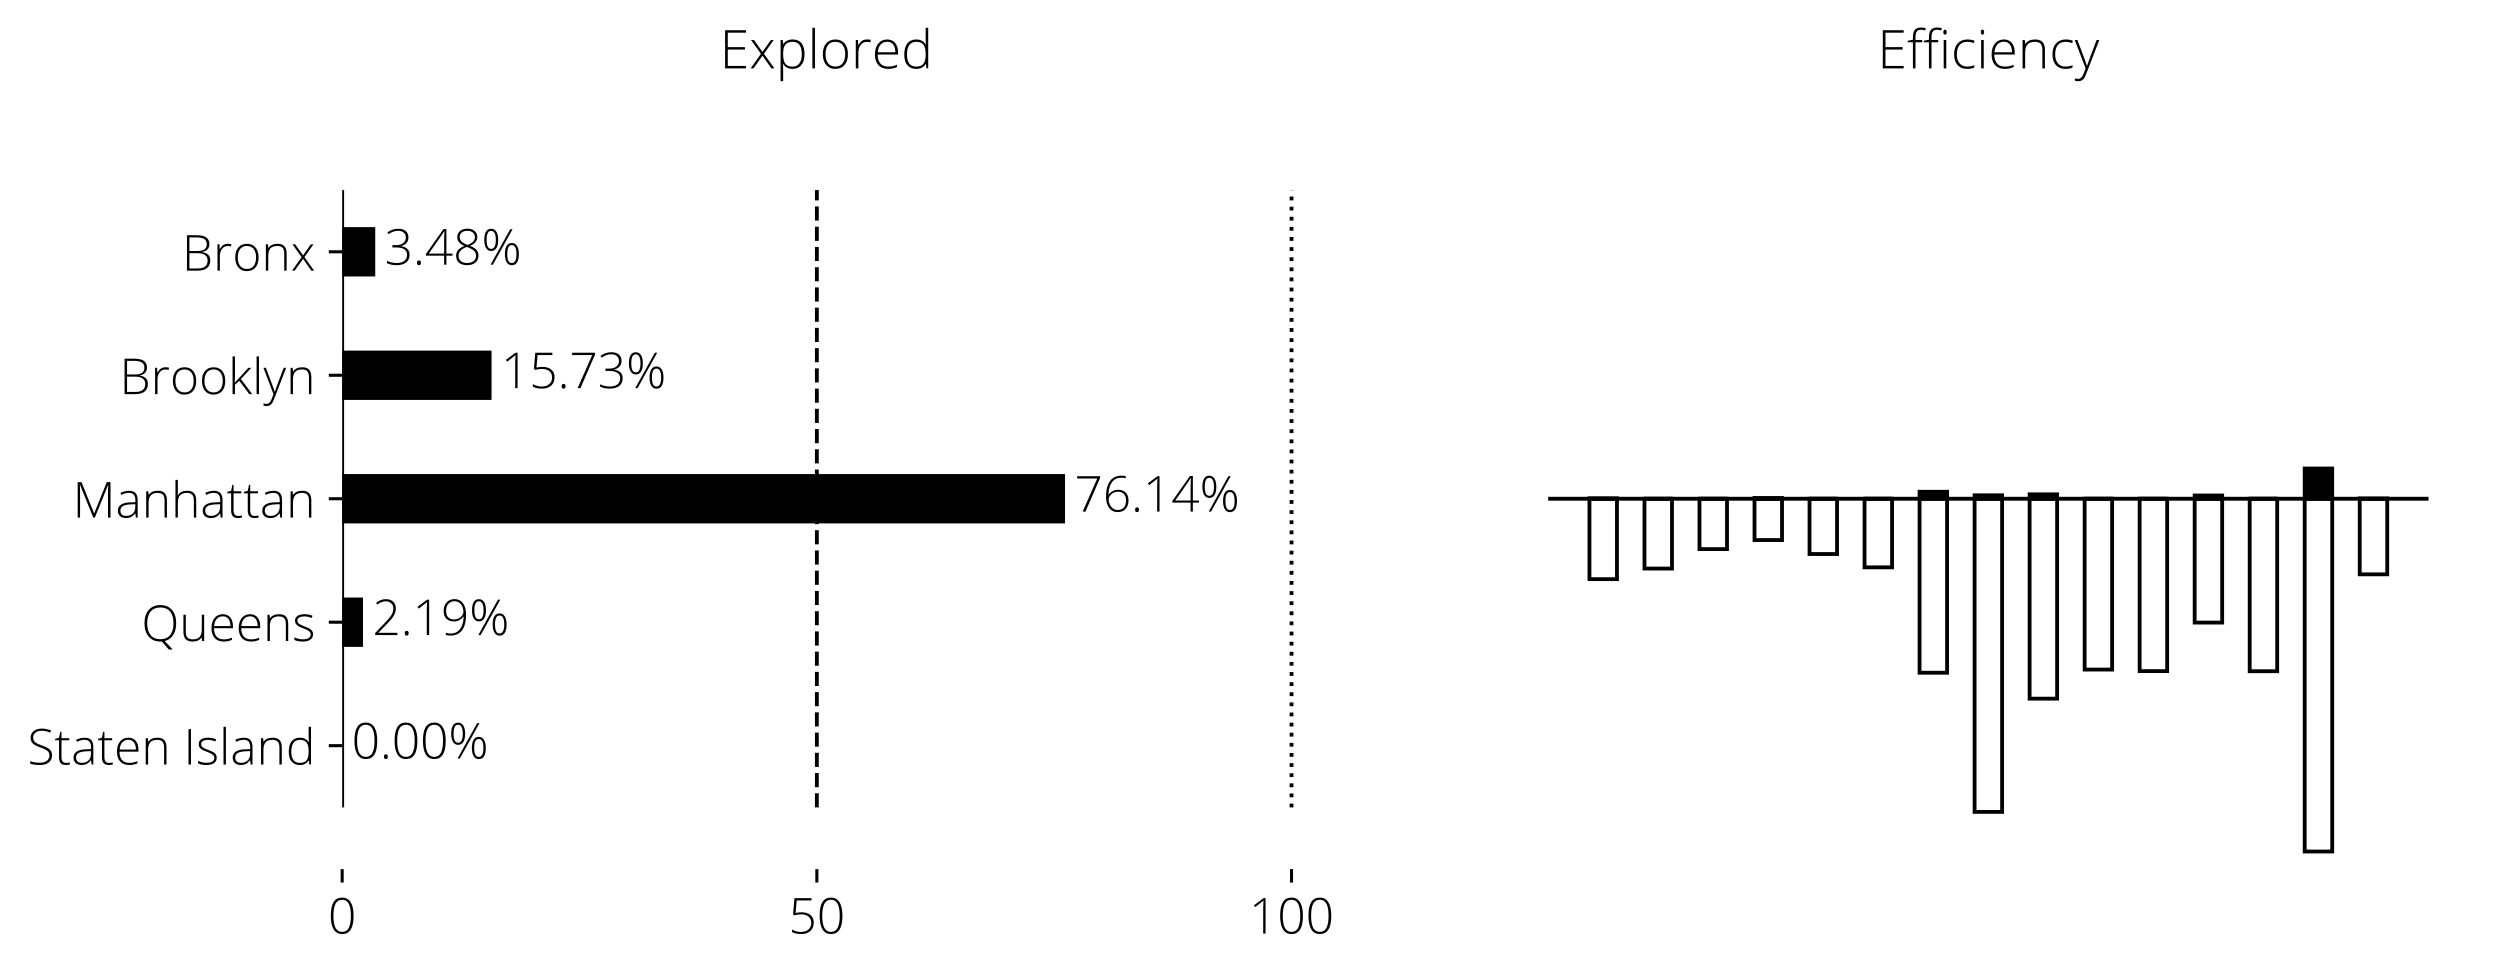
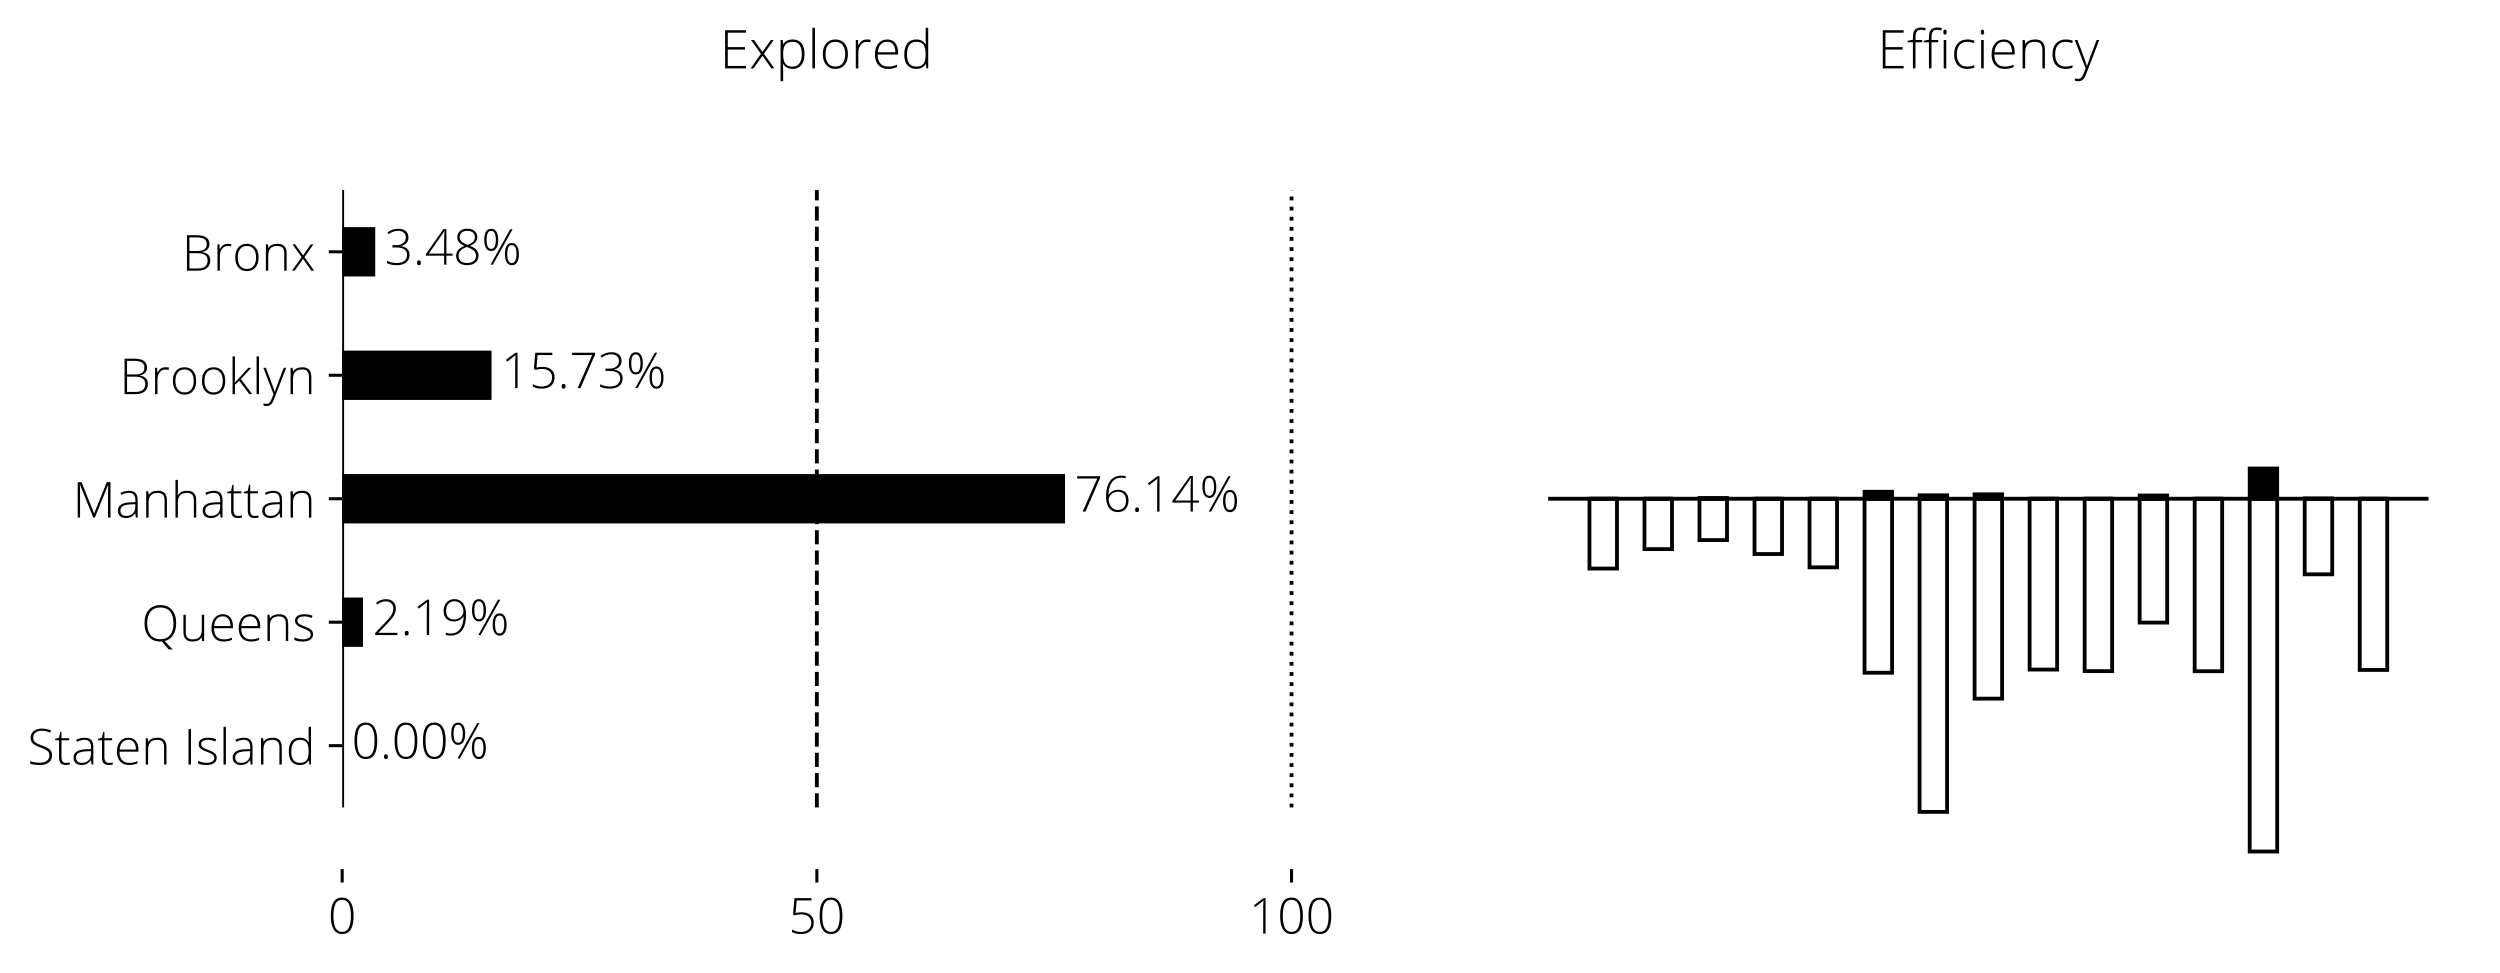
<svg xmlns="http://www.w3.org/2000/svg" xmlns:xlink="http://www.w3.org/1999/xlink" width="654.828pt" height="254.856pt" viewBox="0 0 654.828 254.856" version="1.1">
  <defs>
    <style type="text/css">*{stroke-linejoin: round; stroke-linecap: butt}</style>
  </defs>
  <g id="figure_1">
    <g id="patch_1">
      <path d="M 0 254.856  L 654.828 254.856  L 654.828 0  L 0 0  z " style="fill: #ffffff" />
    </g>
    <g id="axes_1">
      <g id="patch_2">
        <path d="M 89.628 227.654  L 343.265 227.654  L 343.265 33.614  L 89.628 33.614  L 89.628 227.654  z " style="fill: none" />
      </g>
      <g id="patch_3">
-         <path d="M 89.628 201.782  L 89.628 201.782  L 89.628 188.846  L 89.628 188.846  z " clip-path="url(#p05ca56b67a)" />
+         <path d="M 89.628 201.782  L 89.628 201.782  L 89.628 188.846  L 89.628 188.846  z " clip-path="url(#pea3d3e6c9c)" />
      </g>
      <g id="patch_4">
-         <path d="M 89.628 169.442  L 95.077 169.442  L 95.077 156.506  L 89.628 156.506  z " clip-path="url(#p05ca56b67a)" />
+         <path d="M 89.628 169.442  L 95.077 169.442  L 95.077 156.506  L 89.628 156.506  z " clip-path="url(#pea3d3e6c9c)" />
      </g>
      <g id="patch_5">
-         <path d="M 89.628 137.102  L 278.967 137.102  L 278.967 124.166  L 89.628 124.166  z " clip-path="url(#p05ca56b67a)" />
+         <path d="M 89.628 137.102  L 278.967 137.102  L 278.967 124.166  L 89.628 124.166  z " clip-path="url(#pea3d3e6c9c)" />
      </g>
      <g id="patch_6">
-         <path d="M 89.628 104.762  L 128.753 104.762  L 128.753 91.826  L 89.628 91.826  z " clip-path="url(#p05ca56b67a)" />
+         <path d="M 89.628 104.762  L 128.753 104.762  L 128.753 91.826  L 89.628 91.826  z " clip-path="url(#pea3d3e6c9c)" />
      </g>
      <g id="patch_7">
-         <path d="M 89.628 72.422  L 98.287 72.422  L 98.287 59.486  L 89.628 59.486  z " clip-path="url(#p05ca56b67a)" />
+         <path d="M 89.628 72.422  L 98.287 72.422  L 98.287 59.486  L 89.628 59.486  z " clip-path="url(#pea3d3e6c9c)" />
      </g>
      <g id="matplotlib.axis_1">
        <g id="xtick_1">
          <g id="line2d_1">
            <defs>
-               <path id="mcfb76543e8" d="M 0 0  L 0 3.5  " style="stroke: #000000; stroke-width: 0.8" />
+               <path id="m68918d146b" d="M 0 0  L 0 3.5  " style="stroke: #000000; stroke-width: 0.8" />
            </defs>
            <g>
-               <use xlink:href="#mcfb76543e8" x="89.628" y="227.654" style="stroke: #000000; stroke-width: 0.8" />
+               <use xlink:href="#m68918d146b" x="89.628" y="227.654" style="stroke: #000000; stroke-width: 0.8" />
            </g>
          </g>
          <g id="text_1">
            <g transform="translate(85.91836 244.5322) scale(0.13 -0.13)">
              <defs>
                <path id="OpenSans-Light-30" d="M 3297 2297  Q 3297 1094 2930 515  Q 2563 -63 1819 -63  Q 1103 -63 731 532  Q 359 1128 359 2297  Q 359 3491 720 4066  Q 1081 4641 1819 4641  Q 2541 4641 2919 4045  Q 3297 3450 3297 2297  z M 697 2297  Q 697 1234 975 726  Q 1253 219 1819 219  Q 2409 219 2679 744  Q 2950 1269 2950 2297  Q 2950 3309 2679 3834  Q 2409 4359 1819 4359  Q 1228 4359 962 3834  Q 697 3309 697 2297  z " transform="scale(0.015625)" />
              </defs>
              <use xlink:href="#OpenSans-Light-30" />
            </g>
          </g>
        </g>
        <g id="xtick_2">
          <g id="line2d_2">
            <g>
-               <use xlink:href="#mcfb76543e8" x="213.96" y="227.654" style="stroke: #000000; stroke-width: 0.8" />
+               <use xlink:href="#m68918d146b" x="213.96" y="227.654" style="stroke: #000000; stroke-width: 0.8" />
            </g>
          </g>
          <g id="text_2">
            <g transform="translate(206.5398 244.5322) scale(0.13 -0.13)">
              <defs>
                <path id="OpenSans-Light-35" d="M 1678 2747  Q 2409 2747 2829 2394  Q 3250 2041 3250 1422  Q 3250 719 2812 328  Q 2375 -63 1606 -63  Q 1266 -63 959 4  Q 653 72 447 197  L 447 519  Q 784 347 1046 280  Q 1309 213 1606 213  Q 2206 213 2568 530  Q 2931 847 2931 1388  Q 2931 1897 2578 2187  Q 2225 2478 1619 2478  Q 1213 2478 769 2356  L 581 2478  L 763 4569  L 2963 4569  L 2963 4269  L 1056 4269  L 916 2656  Q 1403 2747 1678 2747  z " transform="scale(0.015625)" />
              </defs>
              <use xlink:href="#OpenSans-Light-35" />
              <use xlink:href="#OpenSans-Light-30" x="57.08" />
            </g>
          </g>
        </g>
        <g id="xtick_3">
          <g id="line2d_3">
            <g>
-               <use xlink:href="#mcfb76543e8" x="338.292" y="227.654" style="stroke: #000000; stroke-width: 0.8" />
+               <use xlink:href="#m68918d146b" x="338.292" y="227.654" style="stroke: #000000; stroke-width: 0.8" />
            </g>
          </g>
          <g id="text_3">
            <g transform="translate(327.1613 244.5322) scale(0.13 -0.13)">
              <defs>
                <path id="OpenSans-Light-31" d="M 2131 0  L 1825 0  L 1825 3328  Q 1825 3781 1863 4269  Q 1816 4222 1766 4178  Q 1716 4134 800 3419  L 622 3641  L 1863 4569  L 2131 4569  L 2131 0  z " transform="scale(0.015625)" />
              </defs>
              <use xlink:href="#OpenSans-Light-31" />
              <use xlink:href="#OpenSans-Light-30" x="57.08" />
              <use xlink:href="#OpenSans-Light-30" x="114.16" />
            </g>
          </g>
        </g>
      </g>
      <g id="matplotlib.axis_2">
        <g id="ytick_1">
          <g id="line2d_4">
            <defs>
-               <path id="m76bcc3bf11" d="M 0 0  L -3.5 0  " style="stroke: #000000; stroke-width: 0.8" />
+               <path id="m967e56b642" d="M 0 0  L -3.5 0  " style="stroke: #000000; stroke-width: 0.8" />
            </defs>
            <g>
-               <use xlink:href="#m76bcc3bf11" x="89.628" y="195.314" style="stroke: #000000; stroke-width: 0.8" />
+               <use xlink:href="#m967e56b642" x="89.628" y="195.314" style="stroke: #000000; stroke-width: 0.8" />
            </g>
          </g>
          <g id="text_4">
            <g transform="translate(7.2 200.2532) scale(0.13 -0.13)">
              <defs>
                <path id="OpenSans-Light-53" d="M 3169 1178  Q 3169 606 2748 271  Q 2328 -63 1631 -63  Q 794 -63 347 122  L 347 441  Q 841 231 1606 231  Q 2169 231 2498 489  Q 2828 747 2828 1166  Q 2828 1425 2718 1595  Q 2609 1766 2362 1906  Q 2116 2047 1638 2209  Q 938 2450 670 2729  Q 403 3009 403 3475  Q 403 3988 804 4311  Q 1206 4634 1838 4634  Q 2481 4634 3047 4391  L 2931 4116  Q 2363 4353 1844 4353  Q 1338 4353 1038 4118  Q 738 3884 738 3481  Q 738 3228 830 3065  Q 922 2903 1131 2773  Q 1341 2644 1850 2463  Q 2384 2278 2653 2104  Q 2922 1931 3045 1711  Q 3169 1491 3169 1178  z " transform="scale(0.015625)" />
                <path id="OpenSans-Light-74" d="M 1466 213  Q 1759 213 1978 263  L 1978 13  Q 1753 -63 1459 -63  Q 1009 -63 795 178  Q 581 419 581 934  L 581 3128  L 78 3128  L 78 3309  L 581 3450  L 738 4219  L 897 4219  L 897 3397  L 1894 3397  L 1894 3128  L 897 3128  L 897 978  Q 897 588 1034 400  Q 1172 213 1466 213  z " transform="scale(0.015625)" />
                <path id="OpenSans-Light-61" d="M 2631 0  L 2553 538  L 2528 538  Q 2272 209 2001 73  Q 1731 -63 1363 -63  Q 863 -63 584 193  Q 306 450 306 903  Q 306 1400 720 1675  Q 1134 1950 1919 1966  L 2566 1984  L 2566 2209  Q 2566 2694 2369 2941  Q 2172 3188 1734 3188  Q 1263 3188 756 2925  L 641 3194  Q 1200 3456 1747 3456  Q 2306 3456 2582 3165  Q 2859 2875 2859 2259  L 2859 0  L 2631 0  z M 1381 219  Q 1925 219 2239 530  Q 2553 841 2553 1394  L 2553 1728  L 1959 1703  Q 1244 1669 939 1480  Q 634 1291 634 891  Q 634 572 829 395  Q 1025 219 1381 219  z " transform="scale(0.015625)" />
                <path id="OpenSans-Light-65" d="M 1941 -63  Q 1200 -63 786 393  Q 372 850 372 1672  Q 372 2484 772 2973  Q 1172 3463 1850 3463  Q 2450 3463 2797 3044  Q 3144 2625 3144 1906  L 3144 1656  L 697 1656  Q 703 956 1023 587  Q 1344 219 1941 219  Q 2231 219 2451 259  Q 2672 300 3009 434  L 3009 153  Q 2722 28 2478 -17  Q 2234 -63 1941 -63  z M 1850 3188  Q 1359 3188 1062 2864  Q 766 2541 716 1931  L 2816 1931  Q 2816 2522 2559 2855  Q 2303 3188 1850 3188  z " transform="scale(0.015625)" />
                <path id="OpenSans-Light-6e" d="M 2938 0  L 2938 2203  Q 2938 2716 2722 2948  Q 2506 3181 2053 3181  Q 1444 3181 1161 2873  Q 878 2566 878 1875  L 878 0  L 569 0  L 569 3397  L 831 3397  L 891 2931  L 909 2931  Q 1241 3463 2088 3463  Q 3244 3463 3244 2222  L 3244 0  L 2938 0  z " transform="scale(0.015625)" />
                <path id="OpenSans-Light-20" transform="scale(0.015625)" />
                <path id="OpenSans-Light-49" d="M 647 0  L 647 4569  L 966 4569  L 966 0  L 647 0  z " transform="scale(0.015625)" />
                <path id="OpenSans-Light-73" d="M 2675 884  Q 2675 428 2328 182  Q 1981 -63 1344 -63  Q 663 -63 263 147  L 263 481  Q 775 225 1344 225  Q 1847 225 2108 392  Q 2369 559 2369 838  Q 2369 1094 2161 1269  Q 1953 1444 1478 1613  Q 969 1797 762 1930  Q 556 2063 451 2230  Q 347 2397 347 2638  Q 347 3019 667 3241  Q 988 3463 1563 3463  Q 2113 3463 2606 3256  L 2491 2975  Q 1991 3181 1563 3181  Q 1147 3181 903 3043  Q 659 2906 659 2663  Q 659 2397 848 2237  Q 1038 2078 1588 1881  Q 2047 1716 2256 1583  Q 2466 1450 2570 1281  Q 2675 1113 2675 884  z " transform="scale(0.015625)" />
                <path id="OpenSans-Light-6c" d="M 878 0  L 569 0  L 569 4863  L 878 4863  L 878 0  z " transform="scale(0.015625)" />
                <path id="OpenSans-Light-64" d="M 1813 3463  Q 2181 3463 2450 3328  Q 2719 3194 2931 2869  L 2950 2869  Q 2931 3263 2931 3641  L 2931 4863  L 3238 4863  L 3238 0  L 3034 0  L 2956 519  L 2931 519  Q 2544 -63 1819 -63  Q 1116 -63 744 375  Q 372 813 372 1650  Q 372 2531 740 2997  Q 1109 3463 1813 3463  z M 1813 3181  Q 1256 3181 976 2790  Q 697 2400 697 1656  Q 697 213 1819 213  Q 2394 213 2662 547  Q 2931 881 2931 1650  L 2931 1703  Q 2931 2491 2667 2836  Q 2403 3181 1813 3181  z " transform="scale(0.015625)" />
              </defs>
              <use xlink:href="#OpenSans-Light-53" />
              <use xlink:href="#OpenSans-Light-74" x="54.492" />
              <use xlink:href="#OpenSans-Light-61" x="87.988" />
              <use xlink:href="#OpenSans-Light-74" x="140.967" />
              <use xlink:href="#OpenSans-Light-65" x="174.463" />
              <use xlink:href="#OpenSans-Light-6e" x="229.346" />
              <use xlink:href="#OpenSans-Light-20" x="288.33" />
              <use xlink:href="#OpenSans-Light-49" x="314.307" />
              <use xlink:href="#OpenSans-Light-73" x="339.502" />
              <use xlink:href="#OpenSans-Light-6c" x="386.084" />
              <use xlink:href="#OpenSans-Light-61" x="408.691" />
              <use xlink:href="#OpenSans-Light-6e" x="461.67" />
              <use xlink:href="#OpenSans-Light-64" x="520.654" />
            </g>
          </g>
        </g>
        <g id="ytick_2">
          <g id="line2d_5">
            <g>
-               <use xlink:href="#m76bcc3bf11" x="89.628" y="162.974" style="stroke: #000000; stroke-width: 0.8" />
+               <use xlink:href="#m967e56b642" x="89.628" y="162.974" style="stroke: #000000; stroke-width: 0.8" />
            </g>
          </g>
          <g id="text_5">
            <g transform="translate(37.03094 167.9132) scale(0.13 -0.13)">
              <defs>
                <path id="OpenSans-Light-51" d="M 4488 2291  Q 4488 1372 4094 770  Q 3700 169 3003 0  L 4044 -1088  L 3525 -1088  L 2644 -56  L 2541 -63  L 2444 -63  Q 1491 -63 947 570  Q 403 1203 403 2297  Q 403 3388 951 4014  Q 1500 4641 2450 4641  Q 3406 4641 3947 4011  Q 4488 3381 4488 2291  z M 750 2291  Q 750 1309 1187 773  Q 1625 238 2444 238  Q 3269 238 3705 769  Q 4141 1300 4141 2291  Q 4141 3278 3705 3804  Q 3269 4331 2450 4331  Q 1634 4331 1192 3800  Q 750 3269 750 2291  z " transform="scale(0.015625)" />
                <path id="OpenSans-Light-75" d="M 838 3397  L 838 1197  Q 838 684 1053 451  Q 1269 219 1722 219  Q 2328 219 2614 525  Q 2900 831 2900 1522  L 2900 3397  L 3206 3397  L 3206 0  L 2944 0  L 2888 469  L 2869 469  Q 2538 -63 1691 -63  Q 531 -63 531 1178  L 531 3397  L 838 3397  z " transform="scale(0.015625)" />
              </defs>
              <use xlink:href="#OpenSans-Light-51" />
              <use xlink:href="#OpenSans-Light-75" x="76.416" />
              <use xlink:href="#OpenSans-Light-65" x="135.4" />
              <use xlink:href="#OpenSans-Light-65" x="190.283" />
              <use xlink:href="#OpenSans-Light-6e" x="245.166" />
              <use xlink:href="#OpenSans-Light-73" x="304.15" />
            </g>
          </g>
        </g>
        <g id="ytick_3">
          <g id="line2d_6">
            <g>
-               <use xlink:href="#m76bcc3bf11" x="89.628" y="130.634" style="stroke: #000000; stroke-width: 0.8" />
+               <use xlink:href="#m967e56b642" x="89.628" y="130.634" style="stroke: #000000; stroke-width: 0.8" />
            </g>
          </g>
          <g id="text_6">
            <g transform="translate(19.03406 135.5732) scale(0.13 -0.13)">
              <defs>
                <path id="OpenSans-Light-4d" d="M 2656 0  L 953 4219  L 928 4219  Q 953 3831 953 3425  L 953 0  L 647 0  L 647 4569  L 1141 4569  L 2759 550  L 2778 550  L 4397 4569  L 4878 4569  L 4878 0  L 4556 0  L 4556 3463  Q 4556 3825 4594 4213  L 4569 4213  L 2859 0  L 2656 0  z " transform="scale(0.015625)" />
                <path id="OpenSans-Light-68" d="M 2938 0  L 2938 2203  Q 2938 2716 2722 2948  Q 2506 3181 2053 3181  Q 1444 3181 1161 2873  Q 878 2566 878 1875  L 878 0  L 569 0  L 569 4863  L 878 4863  L 878 3316  L 863 2881  L 884 2881  Q 1075 3188 1365 3325  Q 1656 3463 2088 3463  Q 3244 3463 3244 2222  L 3244 0  L 2938 0  z " transform="scale(0.015625)" />
              </defs>
              <use xlink:href="#OpenSans-Light-4d" />
              <use xlink:href="#OpenSans-Light-61" x="86.279" />
              <use xlink:href="#OpenSans-Light-6e" x="139.258" />
              <use xlink:href="#OpenSans-Light-68" x="198.242" />
              <use xlink:href="#OpenSans-Light-61" x="257.227" />
              <use xlink:href="#OpenSans-Light-74" x="310.205" />
              <use xlink:href="#OpenSans-Light-74" x="343.701" />
              <use xlink:href="#OpenSans-Light-61" x="377.197" />
              <use xlink:href="#OpenSans-Light-6e" x="430.176" />
            </g>
          </g>
        </g>
        <g id="ytick_4">
          <g id="line2d_7">
            <g>
-               <use xlink:href="#m76bcc3bf11" x="89.628" y="98.294" style="stroke: #000000; stroke-width: 0.8" />
+               <use xlink:href="#m967e56b642" x="89.628" y="98.294" style="stroke: #000000; stroke-width: 0.8" />
            </g>
          </g>
          <g id="text_7">
            <g transform="translate(31.31703 103.2332) scale(0.13 -0.13)">
              <defs>
                <path id="OpenSans-Light-42" d="M 647 4569  L 1900 4569  Q 2747 4569 3144 4281  Q 3541 3994 3541 3413  Q 3541 3016 3298 2752  Q 3056 2488 2591 2413  L 2591 2394  Q 3138 2313 3395 2048  Q 3653 1784 3653 1313  Q 3653 681 3234 340  Q 2816 0 2047 0  L 647 0  L 647 4569  z M 966 2534  L 1972 2534  Q 2616 2534 2908 2748  Q 3200 2963 3200 3419  Q 3200 3875 2870 4081  Q 2541 4288 1888 4288  L 966 4288  L 966 2534  z M 966 2253  L 966 281  L 2041 281  Q 3309 281 3309 1313  Q 3309 2253 1972 2253  L 966 2253  z " transform="scale(0.015625)" />
                <path id="OpenSans-Light-72" d="M 1906 3463  Q 2122 3463 2369 3419  L 2309 3122  Q 2097 3175 1869 3175  Q 1434 3175 1156 2806  Q 878 2438 878 1875  L 878 0  L 569 0  L 569 3397  L 831 3397  L 863 2784  L 884 2784  Q 1094 3159 1331 3311  Q 1569 3463 1906 3463  z " transform="scale(0.015625)" />
                <path id="OpenSans-Light-6f" d="M 3378 1703  Q 3378 872 2975 404  Q 2572 -63 1863 -63  Q 1416 -63 1075 153  Q 734 369 553 772  Q 372 1175 372 1703  Q 372 2534 775 2998  Q 1178 3463 1881 3463  Q 2581 3463 2979 2992  Q 3378 2522 3378 1703  z M 697 1703  Q 697 1003 1005 611  Q 1313 219 1875 219  Q 2438 219 2745 611  Q 3053 1003 3053 1703  Q 3053 2406 2742 2793  Q 2431 3181 1869 3181  Q 1306 3181 1001 2795  Q 697 2409 697 1703  z " transform="scale(0.015625)" />
                <path id="OpenSans-Light-6b" d="M 872 1491  L 2606 3397  L 2981 3397  L 1644 1947  L 3097 0  L 2725 0  L 1434 1716  L 878 1209  L 878 0  L 569 0  L 569 4863  L 878 4863  L 878 2425  L 856 1491  L 872 1491  z " transform="scale(0.015625)" />
                <path id="OpenSans-Light-79" d="M 0 3397  L 319 3397  L 1038 1491  Q 1366 613 1453 306  L 1472 306  Q 1603 709 1900 1509  L 2619 3397  L 2938 3397  L 1416 -550  Q 1231 -1031 1106 -1200  Q 981 -1369 814 -1453  Q 647 -1538 409 -1538  Q 231 -1538 13 -1472  L 13 -1203  Q 194 -1253 403 -1253  Q 563 -1253 684 -1178  Q 806 -1103 904 -945  Q 1003 -788 1133 -445  Q 1263 -103 1300 0  L 0 3397  z " transform="scale(0.015625)" />
              </defs>
              <use xlink:href="#OpenSans-Light-42" />
              <use xlink:href="#OpenSans-Light-72" x="62.695" />
              <use xlink:href="#OpenSans-Light-6f" x="101.611" />
              <use xlink:href="#OpenSans-Light-6f" x="160.205" />
              <use xlink:href="#OpenSans-Light-6b" x="218.799" />
              <use xlink:href="#OpenSans-Light-6c" x="267.188" />
              <use xlink:href="#OpenSans-Light-79" x="289.795" />
              <use xlink:href="#OpenSans-Light-6e" x="335.693" />
            </g>
          </g>
        </g>
        <g id="ytick_5">
          <g id="line2d_8">
            <g>
-               <use xlink:href="#m76bcc3bf11" x="89.628" y="65.954" style="stroke: #000000; stroke-width: 0.8" />
+               <use xlink:href="#m967e56b642" x="89.628" y="65.954" style="stroke: #000000; stroke-width: 0.8" />
            </g>
          </g>
          <g id="text_8">
            <g transform="translate(47.65641 70.89317) scale(0.13 -0.13)">
              <defs>
                <path id="OpenSans-Light-78" d="M 1403 1747  L 219 3397  L 575 3397  L 1588 1966  L 2591 3397  L 2931 3397  L 1766 1747  L 3016 0  L 2656 0  L 1588 1516  L 513 0  L 172 0  L 1403 1747  z " transform="scale(0.015625)" />
              </defs>
              <use xlink:href="#OpenSans-Light-42" />
              <use xlink:href="#OpenSans-Light-72" x="62.695" />
              <use xlink:href="#OpenSans-Light-6f" x="101.611" />
              <use xlink:href="#OpenSans-Light-6e" x="160.205" />
              <use xlink:href="#OpenSans-Light-78" x="219.189" />
            </g>
          </g>
        </g>
      </g>
      <g id="LineCollection_1">
-         <path d="M 89.628 211.484  L 89.628 49.784  " clip-path="url(#p05ca56b67a)" style="fill: none; stroke: #000000" />
+         <path d="M 89.628 211.484  L 89.628 49.784  " clip-path="url(#pea3d3e6c9c)" style="fill: none; stroke: #000000" />
      </g>
      <g id="LineCollection_2">
-         <path d="M 213.96 211.484  L 213.96 49.784  " clip-path="url(#p05ca56b67a)" style="fill: none; stroke-dasharray: 3.7,1.6; stroke-dashoffset: 0; stroke: #000000" />
+         <path d="M 213.96 211.484  L 213.96 49.784  " clip-path="url(#pea3d3e6c9c)" style="fill: none; stroke-dasharray: 3.7,1.6; stroke-dashoffset: 0; stroke: #000000" />
      </g>
      <g id="LineCollection_3">
-         <path d="M 338.292 211.484  L 338.292 49.784  " clip-path="url(#p05ca56b67a)" style="fill: none; stroke-dasharray: 1,1.65; stroke-dashoffset: 0; stroke: #000000" />
+         <path d="M 338.292 211.484  L 338.292 49.784  " clip-path="url(#pea3d3e6c9c)" style="fill: none; stroke-dasharray: 1,1.65; stroke-dashoffset: 0; stroke: #000000" />
      </g>
      <g id="text_9">
        <g transform="translate(92.11507 198.6911) scale(0.13 -0.13)">
          <defs>
            <path id="OpenSans-Light-2e" d="M 506 244  Q 506 550 756 550  Q 1013 550 1013 244  Q 1013 -63 756 -63  Q 506 -63 506 244  z " transform="scale(0.015625)" />
            <path id="OpenSans-Light-25" d="M 659 3206  Q 659 2625 800 2333  Q 941 2041 1241 2041  Q 1844 2041 1844 3206  Q 1844 3781 1689 4070  Q 1534 4359 1241 4359  Q 941 4359 800 4070  Q 659 3781 659 3206  z M 2150 3206  Q 2150 2500 1915 2133  Q 1681 1766 1241 1766  Q 825 1766 589 2142  Q 353 2519 353 3206  Q 353 3903 578 4268  Q 803 4634 1241 4634  Q 1675 4634 1912 4257  Q 2150 3881 2150 3206  z M 3322 1369  Q 3322 791 3462 502  Q 3603 213 3903 213  Q 4506 213 4506 1369  Q 4506 2522 3903 2522  Q 3603 2522 3462 2236  Q 3322 1950 3322 1369  z M 4813 1369  Q 4813 663 4581 295  Q 4350 -72 3909 -72  Q 3484 -72 3250 308  Q 3016 688 3016 1369  Q 3016 2072 3245 2434  Q 3475 2797 3909 2797  Q 4338 2797 4575 2422  Q 4813 2047 4813 1369  z M 4000 4569  L 1466 0  L 1166 0  L 3700 4569  L 4000 4569  z " transform="scale(0.015625)" />
          </defs>
          <use xlink:href="#OpenSans-Light-30" />
          <use xlink:href="#OpenSans-Light-2e" x="57.08" />
          <use xlink:href="#OpenSans-Light-30" x="80.859" />
          <use xlink:href="#OpenSans-Light-30" x="137.939" />
          <use xlink:href="#OpenSans-Light-25" x="195.02" />
        </g>
      </g>
      <g id="text_10">
        <g transform="translate(97.5641 166.3511) scale(0.13 -0.13)">
          <defs>
            <path id="OpenSans-Light-32" d="M 3213 0  L 353 0  L 353 275  L 1569 1544  Q 2081 2075 2287 2356  Q 2494 2638 2591 2894  Q 2688 3150 2688 3431  Q 2688 3841 2419 4097  Q 2150 4353 1722 4353  Q 1150 4353 628 3938  L 459 4153  Q 1031 4634 1728 4634  Q 2325 4634 2667 4315  Q 3009 3997 3009 3438  Q 3009 2984 2779 2561  Q 2550 2138 1941 1516  L 769 313  L 769 300  L 3213 300  L 3213 0  z " transform="scale(0.015625)" />
            <path id="OpenSans-Light-39" d="M 3238 2631  Q 3238 1731 3002 1125  Q 2766 519 2314 228  Q 1863 -63 1222 -63  Q 897 -63 622 19  L 622 288  Q 756 244 945 220  Q 1134 197 1234 197  Q 2006 197 2443 755  Q 2881 1313 2931 2381  L 2894 2381  Q 2666 2081 2350 1920  Q 2034 1759 1691 1759  Q 1056 1759 701 2109  Q 347 2459 347 3103  Q 347 3791 736 4216  Q 1125 4641 1747 4641  Q 2197 4641 2534 4405  Q 2872 4169 3055 3712  Q 3238 3256 3238 2631  z M 1747 4366  Q 1253 4366 959 4033  Q 666 3700 666 3122  Q 666 2578 937 2297  Q 1209 2016 1716 2016  Q 2031 2016 2304 2156  Q 2578 2297 2739 2530  Q 2900 2763 2900 3003  Q 2900 3369 2754 3687  Q 2609 4006 2348 4186  Q 2088 4366 1747 4366  z " transform="scale(0.015625)" />
          </defs>
          <use xlink:href="#OpenSans-Light-32" />
          <use xlink:href="#OpenSans-Light-2e" x="57.08" />
          <use xlink:href="#OpenSans-Light-31" x="80.859" />
          <use xlink:href="#OpenSans-Light-39" x="137.939" />
          <use xlink:href="#OpenSans-Light-25" x="195.02" />
        </g>
      </g>
      <g id="text_11">
        <g transform="translate(281.4537 134.0111) scale(0.13 -0.13)">
          <defs>
            <path id="OpenSans-Light-37" d="M 1044 0  L 2925 4269  L 341 4269  L 341 4569  L 3297 4569  L 3297 4341  L 1409 0  L 1044 0  z " transform="scale(0.015625)" />
            <path id="OpenSans-Light-36" d="M 409 1947  Q 409 2838 651 3445  Q 894 4053 1339 4347  Q 1784 4641 2413 4641  Q 2706 4641 2950 4569  L 2950 4294  Q 2722 4378 2400 4378  Q 1628 4378 1198 3822  Q 769 3266 716 2203  L 756 2203  Q 994 2509 1300 2665  Q 1606 2822 1947 2822  Q 2588 2822 2948 2456  Q 3309 2091 3309 1447  Q 3309 747 2929 342  Q 2550 -63 1906 -63  Q 1213 -63 811 467  Q 409 997 409 1947  z M 1906 213  Q 2419 213 2703 534  Q 2988 856 2988 1453  Q 2988 1978 2706 2272  Q 2425 2566 1941 2566  Q 1622 2566 1348 2425  Q 1075 2284 912 2051  Q 750 1819 750 1575  Q 750 1228 904 908  Q 1059 588 1323 400  Q 1588 213 1906 213  z " transform="scale(0.015625)" />
            <path id="OpenSans-Light-34" d="M 3566 1166  L 2778 1166  L 2778 0  L 2484 0  L 2484 1166  L 134 1166  L 134 1375  L 2400 4594  L 2778 4594  L 2778 1434  L 3566 1434  L 3566 1166  z M 2484 1434  L 2484 2741  Q 2484 3684 2528 4325  L 2503 4325  Q 2441 4209 2119 3738  L 506 1434  L 2484 1434  z " transform="scale(0.015625)" />
          </defs>
          <use xlink:href="#OpenSans-Light-37" />
          <use xlink:href="#OpenSans-Light-36" x="57.08" />
          <use xlink:href="#OpenSans-Light-2e" x="114.16" />
          <use xlink:href="#OpenSans-Light-31" x="137.939" />
          <use xlink:href="#OpenSans-Light-34" x="195.02" />
          <use xlink:href="#OpenSans-Light-25" x="252.1" />
        </g>
      </g>
      <g id="text_12">
        <g transform="translate(131.2399 101.6711) scale(0.13 -0.13)">
          <defs>
            <path id="OpenSans-Light-33" d="M 3059 3494  Q 3059 3069 2792 2778  Q 2525 2488 2075 2406  L 2075 2388  Q 2625 2319 2912 2037  Q 3200 1756 3200 1281  Q 3200 641 2764 289  Q 2328 -63 1509 -63  Q 813 -63 294 197  L 294 506  Q 556 369 882 291  Q 1209 213 1497 213  Q 2188 213 2534 492  Q 2881 772 2881 1281  Q 2881 1734 2526 1978  Q 2172 2222 1484 2222  L 991 2222  L 991 2522  L 1491 2522  Q 2059 2522 2392 2792  Q 2725 3063 2725 3525  Q 2725 3906 2454 4136  Q 2184 4366 1747 4366  Q 1406 4366 1125 4270  Q 844 4175 494 3944  L 341 4153  Q 606 4375 981 4504  Q 1356 4634 1741 4634  Q 2372 4634 2715 4336  Q 3059 4038 3059 3494  z " transform="scale(0.015625)" />
          </defs>
          <use xlink:href="#OpenSans-Light-31" />
          <use xlink:href="#OpenSans-Light-35" x="57.08" />
          <use xlink:href="#OpenSans-Light-2e" x="114.16" />
          <use xlink:href="#OpenSans-Light-37" x="137.939" />
          <use xlink:href="#OpenSans-Light-33" x="195.02" />
          <use xlink:href="#OpenSans-Light-25" x="252.1" />
        </g>
      </g>
      <g id="text_13">
        <g transform="translate(100.7736 69.33114) scale(0.13 -0.13)">
          <defs>
            <path id="OpenSans-Light-38" d="M 1819 4647  Q 2400 4647 2754 4350  Q 3109 4053 3109 3547  Q 3109 3197 2889 2928  Q 2669 2659 2175 2431  Q 2775 2184 3019 1890  Q 3263 1597 3263 1178  Q 3263 613 2867 275  Q 2472 -63 1806 -63  Q 1116 -63 747 253  Q 378 569 378 1172  Q 378 1581 637 1890  Q 897 2200 1441 2419  Q 938 2656 731 2920  Q 525 3184 525 3553  Q 525 3881 690 4129  Q 856 4378 1154 4512  Q 1453 4647 1819 4647  z M 697 1125  Q 697 694 989 456  Q 1281 219 1806 219  Q 2319 219 2631 470  Q 2944 722 2944 1153  Q 2944 1541 2698 1783  Q 2453 2025 1753 2291  Q 1178 2069 937 1800  Q 697 1531 697 1125  z M 1813 4366  Q 1372 4366 1105 4148  Q 838 3931 838 3553  Q 838 3334 936 3167  Q 1034 3000 1220 2864  Q 1406 2728 1844 2547  Q 2353 2744 2575 2981  Q 2797 3219 2797 3553  Q 2797 3928 2533 4147  Q 2269 4366 1813 4366  z " transform="scale(0.015625)" />
          </defs>
          <use xlink:href="#OpenSans-Light-33" />
          <use xlink:href="#OpenSans-Light-2e" x="57.08" />
          <use xlink:href="#OpenSans-Light-34" x="80.859" />
          <use xlink:href="#OpenSans-Light-38" x="137.939" />
          <use xlink:href="#OpenSans-Light-25" x="195.02" />
        </g>
      </g>
      <g id="text_14">
        <g transform="translate(188.5144 17.91219) scale(0.14 -0.14)">
          <defs>
            <path id="OpenSans-Light-45" d="M 3144 0  L 647 0  L 647 4569  L 3144 4569  L 3144 4275  L 966 4275  L 966 2547  L 3022 2547  L 3022 2253  L 966 2253  L 966 294  L 3144 294  L 3144 0  z " transform="scale(0.015625)" />
            <path id="OpenSans-Light-70" d="M 2022 -63  Q 1238 -63 878 525  L 856 525  L 866 263  Q 878 31 878 -244  L 878 -1538  L 569 -1538  L 569 3397  L 831 3397  L 891 2913  L 909 2913  Q 1259 3463 2028 3463  Q 2716 3463 3077 3011  Q 3438 2559 3438 1697  Q 3438 859 3058 398  Q 2678 -63 2022 -63  z M 2016 213  Q 2538 213 2823 600  Q 3109 988 3109 1684  Q 3109 3181 2028 3181  Q 1434 3181 1156 2854  Q 878 2528 878 1791  L 878 1691  Q 878 894 1145 553  Q 1413 213 2016 213  z " transform="scale(0.015625)" />
          </defs>
          <use xlink:href="#OpenSans-Light-45" />
          <use xlink:href="#OpenSans-Light-78" x="55.176" />
          <use xlink:href="#OpenSans-Light-70" x="104.98" />
          <use xlink:href="#OpenSans-Light-6c" x="164.502" />
          <use xlink:href="#OpenSans-Light-6f" x="187.109" />
          <use xlink:href="#OpenSans-Light-72" x="245.703" />
          <use xlink:href="#OpenSans-Light-65" x="284.619" />
          <use xlink:href="#OpenSans-Light-64" x="339.502" />
        </g>
      </g>
    </g>
    <g id="axes_2">
      <g id="patch_8">
-         <path d="M 416.329 130.634  L 423.535 130.634  L 423.535 130.53  L 416.329 130.53  z " clip-path="url(#p3ecbec108c)" style="stroke: #000000; stroke-linejoin: miter" />
+         <path d="M 416.329 130.634  L 423.535 130.634  L 423.535 130.634  L 416.329 130.634  z " clip-path="url(#p671d870e36)" style="stroke: #000000; stroke-linejoin: miter" />
      </g>
      <g id="patch_9">
-         <path d="M 430.741 130.634  L 437.946 130.634  L 437.946 130.634  L 430.741 130.634  z " clip-path="url(#p3ecbec108c)" style="stroke: #000000; stroke-linejoin: miter" />
+         <path d="M 430.741 130.634  L 437.946 130.634  L 437.946 130.634  L 430.741 130.634  z " clip-path="url(#p671d870e36)" style="stroke: #000000; stroke-linejoin: miter" />
      </g>
      <g id="patch_10">
-         <path d="M 445.152 130.634  L 452.357 130.634  L 452.357 130.634  L 445.152 130.634  z " clip-path="url(#p3ecbec108c)" style="stroke: #000000; stroke-linejoin: miter" />
+         <path d="M 445.152 130.634  L 452.357 130.634  L 452.357 130.44  L 445.152 130.44  z " clip-path="url(#p671d870e36)" style="stroke: #000000; stroke-linejoin: miter" />
      </g>
      <g id="patch_11">
-         <path d="M 459.563 130.634  L 466.768 130.634  L 466.768 130.44  L 459.563 130.44  z " clip-path="url(#p3ecbec108c)" style="stroke: #000000; stroke-linejoin: miter" />
+         <path d="M 459.563 130.634  L 466.768 130.634  L 466.768 130.634  L 459.563 130.634  z " clip-path="url(#p671d870e36)" style="stroke: #000000; stroke-linejoin: miter" />
      </g>
      <g id="patch_12">
-         <path d="M 473.974 130.634  L 481.18 130.634  L 481.18 130.634  L 473.974 130.634  z " clip-path="url(#p3ecbec108c)" style="stroke: #000000; stroke-linejoin: miter" />
+         <path d="M 473.974 130.634  L 481.18 130.634  L 481.18 130.634  L 473.974 130.634  z " clip-path="url(#p671d870e36)" style="stroke: #000000; stroke-linejoin: miter" />
      </g>
      <g id="patch_13">
-         <path d="M 488.385 130.634  L 495.591 130.634  L 495.591 130.634  L 488.385 130.634  z " clip-path="url(#p3ecbec108c)" style="stroke: #000000; stroke-linejoin: miter" />
+         <path d="M 488.385 130.634  L 495.591 130.634  L 495.591 128.808  L 488.385 128.808  z " clip-path="url(#p671d870e36)" style="stroke: #000000; stroke-linejoin: miter" />
      </g>
      <g id="patch_14">
-         <path d="M 502.796 130.634  L 510.002 130.634  L 510.002 128.808  L 502.796 128.808  z " clip-path="url(#p3ecbec108c)" style="stroke: #000000; stroke-linejoin: miter" />
+         <path d="M 502.796 130.634  L 510.002 130.634  L 510.002 129.737  L 502.796 129.737  z " clip-path="url(#p671d870e36)" style="stroke: #000000; stroke-linejoin: miter" />
      </g>
      <g id="patch_15">
-         <path d="M 517.207 130.634  L 524.413 130.634  L 524.413 129.737  L 517.207 129.737  z " clip-path="url(#p3ecbec108c)" style="stroke: #000000; stroke-linejoin: miter" />
+         <path d="M 517.207 130.634  L 524.413 130.634  L 524.413 129.48  L 517.207 129.48  z " clip-path="url(#p671d870e36)" style="stroke: #000000; stroke-linejoin: miter" />
      </g>
      <g id="patch_16">
-         <path d="M 531.619 130.634  L 538.824 130.634  L 538.824 129.48  L 531.619 129.48  z " clip-path="url(#p3ecbec108c)" style="stroke: #000000; stroke-linejoin: miter" />
+         <path d="M 531.619 130.634  L 538.824 130.634  L 538.824 130.634  L 531.619 130.634  z " clip-path="url(#p671d870e36)" style="stroke: #000000; stroke-linejoin: miter" />
      </g>
      <g id="patch_17">
-         <path d="M 546.03 130.634  L 553.235 130.634  L 553.235 130.634  L 546.03 130.634  z " clip-path="url(#p3ecbec108c)" style="stroke: #000000; stroke-linejoin: miter" />
+         <path d="M 546.03 130.634  L 553.235 130.634  L 553.235 130.634  L 546.03 130.634  z " clip-path="url(#p671d870e36)" style="stroke: #000000; stroke-linejoin: miter" />
      </g>
      <g id="patch_18">
-         <path d="M 560.441 130.634  L 567.647 130.634  L 567.647 130.634  L 560.441 130.634  z " clip-path="url(#p3ecbec108c)" style="stroke: #000000; stroke-linejoin: miter" />
+         <path d="M 560.441 130.634  L 567.647 130.634  L 567.647 129.789  L 560.441 129.789  z " clip-path="url(#p671d870e36)" style="stroke: #000000; stroke-linejoin: miter" />
      </g>
      <g id="patch_19">
-         <path d="M 574.852 130.634  L 582.058 130.634  L 582.058 129.789  L 574.852 129.789  z " clip-path="url(#p3ecbec108c)" style="stroke: #000000; stroke-linejoin: miter" />
+         <path d="M 574.852 130.634  L 582.058 130.634  L 582.058 130.634  L 574.852 130.634  z " clip-path="url(#p671d870e36)" style="stroke: #000000; stroke-linejoin: miter" />
      </g>
      <g id="patch_20">
-         <path d="M 589.263 130.634  L 596.469 130.634  L 596.469 130.634  L 589.263 130.634  z " clip-path="url(#p3ecbec108c)" style="stroke: #000000; stroke-linejoin: miter" />
+         <path d="M 589.263 130.634  L 596.469 130.634  L 596.469 122.718  L 589.263 122.718  z " clip-path="url(#p671d870e36)" style="stroke: #000000; stroke-linejoin: miter" />
      </g>
      <g id="patch_21">
-         <path d="M 603.674 130.634  L 610.88 130.634  L 610.88 122.718  L 603.674 122.718  z " clip-path="url(#p3ecbec108c)" style="stroke: #000000; stroke-linejoin: miter" />
+         <path d="M 603.674 130.634  L 610.88 130.634  L 610.88 130.578  L 603.674 130.578  z " clip-path="url(#p671d870e36)" style="stroke: #000000; stroke-linejoin: miter" />
      </g>
      <g id="patch_22">
-         <path d="M 618.086 130.634  L 625.291 130.634  L 625.291 130.578  L 618.086 130.578  z " clip-path="url(#p3ecbec108c)" style="stroke: #000000; stroke-linejoin: miter" />
+         <path d="M 618.086 130.634  L 625.291 130.634  L 625.291 130.634  L 618.086 130.634  z " clip-path="url(#p671d870e36)" style="stroke: #000000; stroke-linejoin: miter" />
      </g>
      <g id="patch_23">
-         <path d="M 416.329 130.634  L 423.535 130.634  L 423.535 151.698  L 416.329 151.698  L 416.329 130.634  z " clip-path="url(#p3ecbec108c)" style="fill: none; stroke: #000000; stroke-linejoin: miter" />
+         <path d="M 416.329 130.634  L 423.535 130.634  L 423.535 148.923  L 416.329 148.923  L 416.329 130.634  z " clip-path="url(#p671d870e36)" style="fill: none; stroke: #000000; stroke-linejoin: miter" />
      </g>
      <g id="patch_24">
-         <path d="M 430.741 130.634  L 437.946 130.634  L 437.946 148.923  L 430.741 148.923  L 430.741 130.634  z " clip-path="url(#p3ecbec108c)" style="fill: none; stroke: #000000; stroke-linejoin: miter" />
+         <path d="M 430.741 130.634  L 437.946 130.634  L 437.946 143.827  L 430.741 143.827  L 430.741 130.634  z " clip-path="url(#p671d870e36)" style="fill: none; stroke: #000000; stroke-linejoin: miter" />
      </g>
      <g id="patch_25">
-         <path d="M 445.152 130.634  L 452.357 130.634  L 452.357 143.827  L 445.152 143.827  L 445.152 130.634  z " clip-path="url(#p3ecbec108c)" style="fill: none; stroke: #000000; stroke-linejoin: miter" />
+         <path d="M 445.152 130.634  L 452.357 130.634  L 452.357 141.458  L 445.152 141.458  L 445.152 130.634  z " clip-path="url(#p671d870e36)" style="fill: none; stroke: #000000; stroke-linejoin: miter" />
      </g>
      <g id="patch_26">
-         <path d="M 459.563 130.634  L 466.768 130.634  L 466.768 141.458  L 459.563 141.458  L 459.563 130.634  z " clip-path="url(#p3ecbec108c)" style="fill: none; stroke: #000000; stroke-linejoin: miter" />
+         <path d="M 459.563 130.634  L 466.768 130.634  L 466.768 145.117  L 459.563 145.117  L 459.563 130.634  z " clip-path="url(#p671d870e36)" style="fill: none; stroke: #000000; stroke-linejoin: miter" />
      </g>
      <g id="patch_27">
-         <path d="M 473.974 130.634  L 481.18 130.634  L 481.18 145.117  L 473.974 145.117  L 473.974 130.634  z " clip-path="url(#p3ecbec108c)" style="fill: none; stroke: #000000; stroke-linejoin: miter" />
+         <path d="M 473.974 130.634  L 481.18 130.634  L 481.18 148.605  L 473.974 148.605  L 473.974 130.634  z " clip-path="url(#p671d870e36)" style="fill: none; stroke: #000000; stroke-linejoin: miter" />
      </g>
      <g id="patch_28">
-         <path d="M 488.385 130.634  L 495.591 130.634  L 495.591 148.605  L 488.385 148.605  L 488.385 130.634  z " clip-path="url(#p3ecbec108c)" style="fill: none; stroke: #000000; stroke-linejoin: miter" />
+         <path d="M 488.385 130.634  L 495.591 130.634  L 495.591 176.211  L 488.385 176.211  L 488.385 130.634  z " clip-path="url(#p671d870e36)" style="fill: none; stroke: #000000; stroke-linejoin: miter" />
      </g>
      <g id="patch_29">
-         <path d="M 502.796 130.634  L 510.002 130.634  L 510.002 176.211  L 502.796 176.211  L 502.796 130.634  z " clip-path="url(#p3ecbec108c)" style="fill: none; stroke: #000000; stroke-linejoin: miter" />
+         <path d="M 502.796 130.634  L 510.002 130.634  L 510.002 212.658  L 502.796 212.658  L 502.796 130.634  z " clip-path="url(#p671d870e36)" style="fill: none; stroke: #000000; stroke-linejoin: miter" />
      </g>
      <g id="patch_30">
-         <path d="M 517.207 130.634  L 524.413 130.634  L 524.413 212.658  L 517.207 212.658  L 517.207 130.634  z " clip-path="url(#p3ecbec108c)" style="fill: none; stroke: #000000; stroke-linejoin: miter" />
+         <path d="M 517.207 130.634  L 524.413 130.634  L 524.413 182.999  L 517.207 182.999  L 517.207 130.634  z " clip-path="url(#p671d870e36)" style="fill: none; stroke: #000000; stroke-linejoin: miter" />
      </g>
      <g id="patch_31">
-         <path d="M 531.619 130.634  L 538.824 130.634  L 538.824 182.999  L 531.619 182.999  L 531.619 130.634  z " clip-path="url(#p3ecbec108c)" style="fill: none; stroke: #000000; stroke-linejoin: miter" />
+         <path d="M 531.619 130.634  L 538.824 130.634  L 538.824 175.38  L 531.619 175.38  L 531.619 130.634  z " clip-path="url(#p671d870e36)" style="fill: none; stroke: #000000; stroke-linejoin: miter" />
      </g>
      <g id="patch_32">
-         <path d="M 546.03 130.634  L 553.235 130.634  L 553.235 175.38  L 546.03 175.38  L 546.03 130.634  z " clip-path="url(#p3ecbec108c)" style="fill: none; stroke: #000000; stroke-linejoin: miter" />
+         <path d="M 546.03 130.634  L 553.235 130.634  L 553.235 175.789  L 546.03 175.789  L 546.03 130.634  z " clip-path="url(#p671d870e36)" style="fill: none; stroke: #000000; stroke-linejoin: miter" />
      </g>
      <g id="patch_33">
-         <path d="M 560.441 130.634  L 567.647 130.634  L 567.647 175.789  L 560.441 175.789  L 560.441 130.634  z " clip-path="url(#p3ecbec108c)" style="fill: none; stroke: #000000; stroke-linejoin: miter" />
+         <path d="M 560.441 130.634  L 567.647 130.634  L 567.647 163.073  L 560.441 163.073  L 560.441 130.634  z " clip-path="url(#p671d870e36)" style="fill: none; stroke: #000000; stroke-linejoin: miter" />
      </g>
      <g id="patch_34">
-         <path d="M 574.852 130.634  L 582.058 130.634  L 582.058 163.073  L 574.852 163.073  L 574.852 130.634  z " clip-path="url(#p3ecbec108c)" style="fill: none; stroke: #000000; stroke-linejoin: miter" />
+         <path d="M 574.852 130.634  L 582.058 130.634  L 582.058 175.813  L 574.852 175.813  L 574.852 130.634  z " clip-path="url(#p671d870e36)" style="fill: none; stroke: #000000; stroke-linejoin: miter" />
      </g>
      <g id="patch_35">
-         <path d="M 589.263 130.634  L 596.469 130.634  L 596.469 175.813  L 589.263 175.813  L 589.263 130.634  z " clip-path="url(#p3ecbec108c)" style="fill: none; stroke: #000000; stroke-linejoin: miter" />
+         <path d="M 589.263 130.634  L 596.469 130.634  L 596.469 223.036  L 589.263 223.036  L 589.263 130.634  z " clip-path="url(#p671d870e36)" style="fill: none; stroke: #000000; stroke-linejoin: miter" />
      </g>
      <g id="patch_36">
-         <path d="M 603.674 130.634  L 610.88 130.634  L 610.88 223.036  L 603.674 223.036  L 603.674 130.634  z " clip-path="url(#p3ecbec108c)" style="fill: none; stroke: #000000; stroke-linejoin: miter" />
+         <path d="M 603.674 130.634  L 610.88 130.634  L 610.88 150.433  L 603.674 150.433  L 603.674 130.634  z " clip-path="url(#p671d870e36)" style="fill: none; stroke: #000000; stroke-linejoin: miter" />
      </g>
      <g id="patch_37">
-         <path d="M 618.086 130.634  L 625.291 130.634  L 625.291 150.433  L 618.086 150.433  L 618.086 130.634  z " clip-path="url(#p3ecbec108c)" style="fill: none; stroke: #000000; stroke-linejoin: miter" />
+         <path d="M 618.086 130.634  L 625.291 130.634  L 625.291 175.479  L 618.086 175.479  L 618.086 130.634  z " clip-path="url(#p671d870e36)" style="fill: none; stroke: #000000; stroke-linejoin: miter" />
      </g>
      <g id="LineCollection_4">
-         <path d="M 405.521 130.634  L 636.1 130.634  " clip-path="url(#p3ecbec108c)" style="fill: none; stroke: #000000" />
+         <path d="M 405.521 130.634  L 636.1 130.634  " clip-path="url(#p671d870e36)" style="fill: none; stroke: #000000" />
      </g>
      <g id="text_15">
        <g transform="translate(491.7482 17.91219) scale(0.14 -0.14)">
          <defs>
            <path id="OpenSans-Light-66" d="M 1831 3128  L 1031 3128  L 1031 0  L 722 0  L 722 3128  L 91 3128  L 91 3309  L 722 3425  L 722 3688  Q 722 4313 951 4605  Q 1181 4897 1703 4897  Q 1984 4897 2266 4813  L 2194 4544  Q 1944 4622 1697 4622  Q 1334 4622 1182 4408  Q 1031 4194 1031 3713  L 1031 3397  L 1831 3397  L 1831 3128  z " transform="scale(0.015625)" />
            <path id="OpenSans-Light-69" d="M 878 0  L 569 0  L 569 3397  L 878 3397  L 878 0  z M 525 4341  Q 525 4641 722 4641  Q 819 4641 873 4562  Q 928 4484 928 4341  Q 928 4200 873 4119  Q 819 4038 722 4038  Q 525 4038 525 4341  z " transform="scale(0.015625)" />
            <path id="OpenSans-Light-63" d="M 1925 -63  Q 1197 -63 784 396  Q 372 856 372 1678  Q 372 2522 800 2992  Q 1228 3463 1972 3463  Q 2413 3463 2816 3309  L 2731 3034  Q 2291 3181 1966 3181  Q 1341 3181 1019 2795  Q 697 2409 697 1684  Q 697 997 1019 608  Q 1341 219 1919 219  Q 2381 219 2778 384  L 2778 97  Q 2453 -63 1925 -63  z " transform="scale(0.015625)" />
          </defs>
          <use xlink:href="#OpenSans-Light-45" />
          <use xlink:href="#OpenSans-Light-66" x="55.176" />
          <use xlink:href="#OpenSans-Light-66" x="85.156" />
          <use xlink:href="#OpenSans-Light-69" x="115.137" />
          <use xlink:href="#OpenSans-Light-63" x="137.744" />
          <use xlink:href="#OpenSans-Light-69" x="185.254" />
          <use xlink:href="#OpenSans-Light-65" x="207.861" />
          <use xlink:href="#OpenSans-Light-6e" x="262.744" />
          <use xlink:href="#OpenSans-Light-63" x="321.729" />
          <use xlink:href="#OpenSans-Light-79" x="369.238" />
        </g>
      </g>
    </g>
  </g>
  <defs>
-     <clipPath id="p05ca56b67a">
+     <clipPath id="pea3d3e6c9c">
      <rect x="89.628" y="33.614" width="253.636" height="194.04" />
    </clipPath>
-     <clipPath id="p3ecbec108c">
+     <clipPath id="p671d870e36">
      <rect x="393.992" y="33.614" width="253.636" height="194.04" />
    </clipPath>
  </defs>
</svg>
